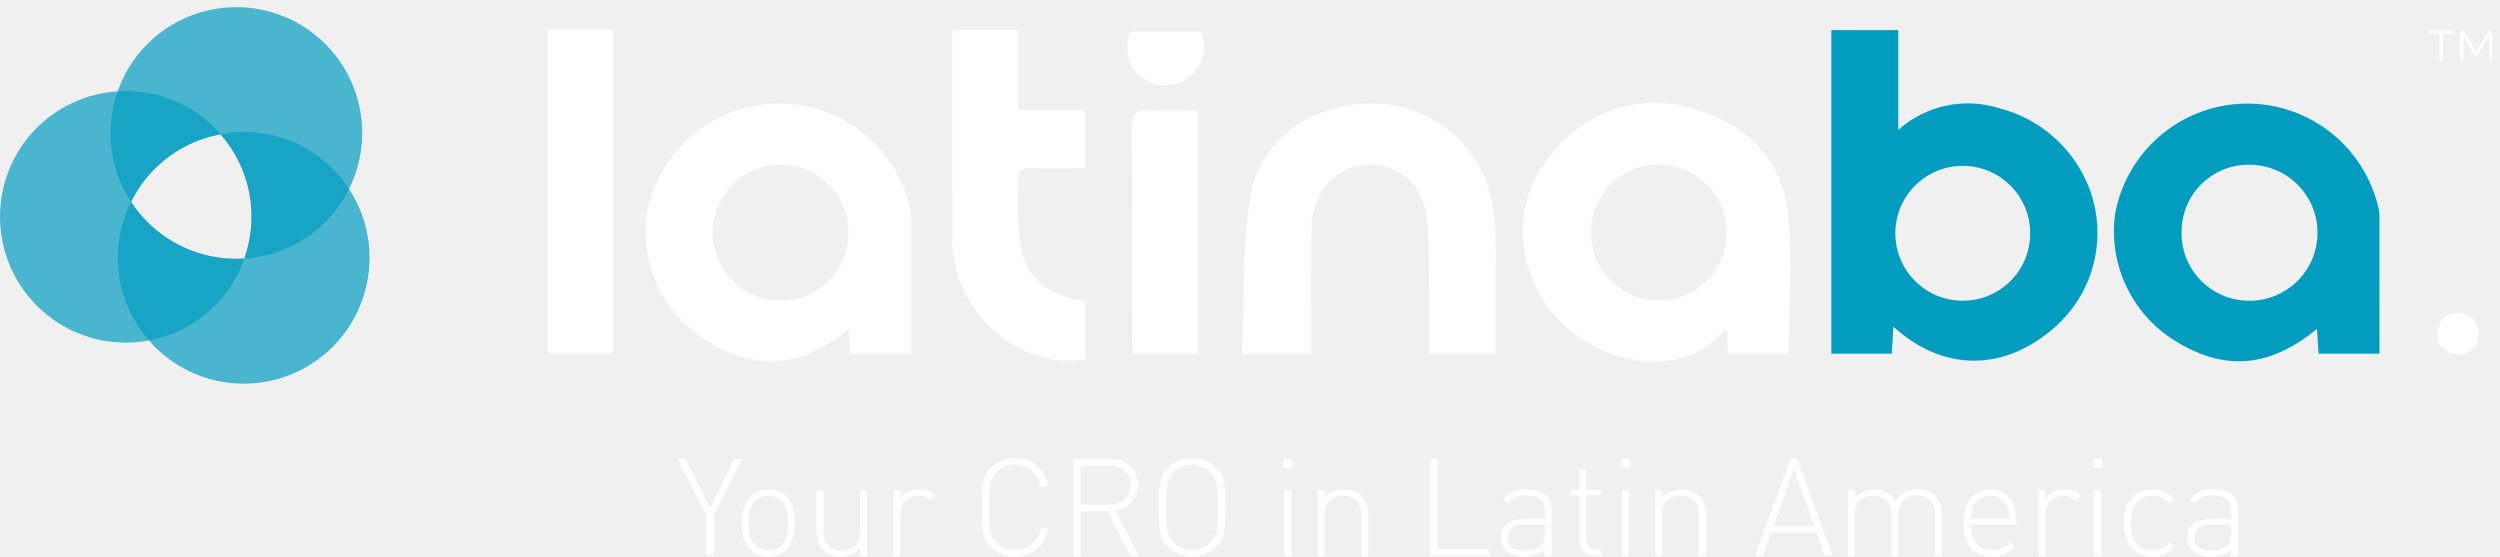
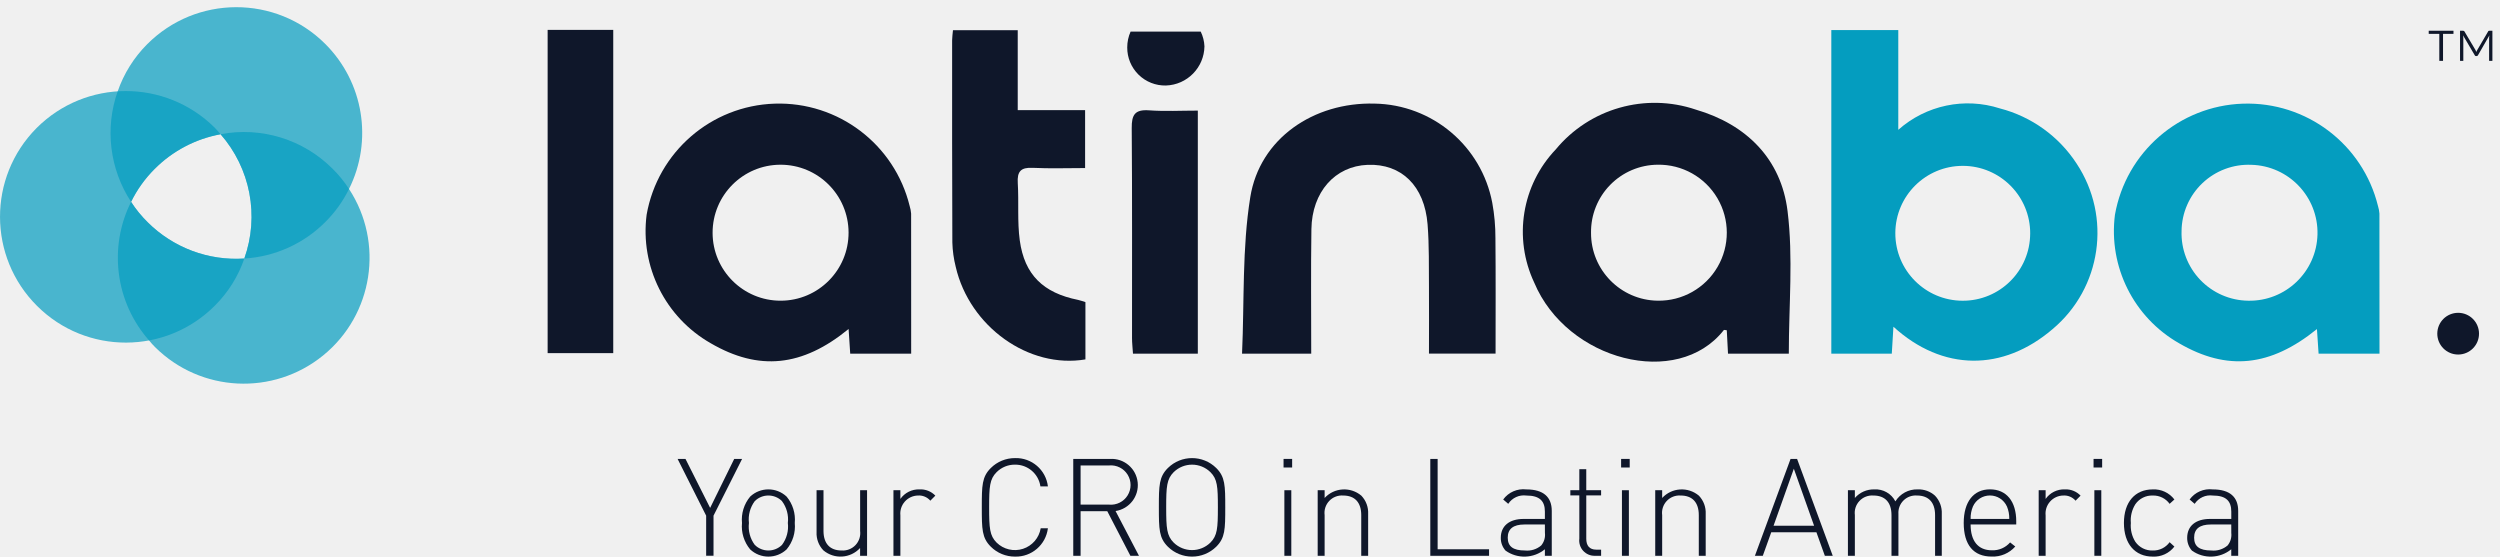
<svg xmlns="http://www.w3.org/2000/svg" width="261.955" height="58.322" viewBox="0 0 261.955 58.322">
  <g transform="translate(-374 -98)">
    <g transform="translate(50.325 -123.583)">
      <g transform="translate(381.057 224.714)">
        <path d="M472.171,255,472,257.821h-6.337V223.915h7.017v10.452a10.966,10.966,0,0,1,10.647-2.243,13.7,13.7,0,0,1,8.036,5.777,13.16,13.16,0,0,1-2.515,17.348C483.638,259.708,477.319,259.693,472.171,255Zm14.331-9.755a7.066,7.066,0,1,0-7.084,7.03A7.055,7.055,0,0,0,486.5,245.247Z" transform="translate(-331.156 -223.895)" fill="#049dbf" />
-         <path d="M401.57,255.817h-6.388l-.169-2.588c-4.856,3.977-9.413,4.423-14.448,1.493a13.523,13.523,0,0,1-6.715-13.47,14.091,14.091,0,0,1,27.564-.9,3.549,3.549,0,0,1,.15.795C401.571,245.975,401.57,250.8,401.57,255.817Zm-13.7-19.8a7.124,7.124,0,0,0,.032,14.248,7.124,7.124,0,1,0-.032-14.248Z" transform="translate(-363.477 -221.888)" fill="#fff" />
-         <path d="M469.612,255.832h-6.371l-.128-2.453c-.131-.011-.281-.061-.314-.019-4.864,6.2-16.432,3.2-19.863-4.977a12.5,12.5,0,0,1,2.254-13.952,13.449,13.449,0,0,1,14.691-4.169c5.311,1.553,8.933,5.184,9.6,10.629C470.085,245.75,469.612,250.742,469.612,255.832Zm-20.723-12.674a7.08,7.08,0,0,0,6.992,7.121,7.125,7.125,0,1,0-.02-14.248A7.034,7.034,0,0,0,448.889,243.158Z" transform="translate(-339.559 -221.903)" fill="#fff" />
+         <path d="M401.57,255.817h-6.388l-.169-2.588c-4.856,3.977-9.413,4.423-14.448,1.493a13.523,13.523,0,0,1-6.715-13.47,14.091,14.091,0,0,1,27.564-.9,3.549,3.549,0,0,1,.15.795C401.571,245.975,401.57,250.8,401.57,255.817Zm-13.7-19.8a7.124,7.124,0,0,0,.032,14.248,7.124,7.124,0,1,0-.032-14.248Z" transform="translate(-363.477 -221.888)" fill="#0f172a" />
+         <path d="M469.612,255.832h-6.371l-.128-2.453c-.131-.011-.281-.061-.314-.019-4.864,6.2-16.432,3.2-19.863-4.977a12.5,12.5,0,0,1,2.254-13.952,13.449,13.449,0,0,1,14.691-4.169c5.311,1.553,8.933,5.184,9.6,10.629C470.085,245.75,469.612,250.742,469.612,255.832Zm-20.723-12.674a7.08,7.08,0,0,0,6.992,7.121,7.125,7.125,0,1,0-.02-14.248A7.034,7.034,0,0,0,448.889,243.158Z" transform="translate(-339.559 -221.903)" fill="#0f172a" />
        <path d="M515.414,255.814h-6.381l-.173-2.577c-4.9,3.966-9.418,4.41-14.443,1.489a13.523,13.523,0,0,1-6.723-13.466,14.091,14.091,0,0,1,27.562-.918,3.478,3.478,0,0,1,.151.795C515.417,245.967,515.414,250.8,515.414,255.814Zm-20.74-12.848a7.077,7.077,0,0,0,6.971,7.3,7.122,7.122,0,0,0,.336-14.24A7.017,7.017,0,0,0,494.674,242.966Z" transform="translate(-323.468 -221.888)" fill="#049dbf" />
-         <path d="M427.225,255.822h-7.249c.246-5.51,0-11.037.861-16.389.985-6.158,6.646-9.99,13.028-9.815a12.772,12.772,0,0,1,12.331,10.4,20.234,20.234,0,0,1,.33,3.706c.039,4,.015,8,.015,12.091h-6.979c0-2.345.016-4.607,0-6.871-.02-2.223.03-4.456-.145-6.668-.319-4.045-2.742-6.379-6.281-6.242-3.414.131-5.837,2.838-5.892,6.742C427.179,247.059,427.225,251.347,427.225,255.822Z" transform="translate(-347.214 -221.893)" fill="#fff" />
-         <path d="M404.371,223.923V232.3h7.059v6.071c-1.838,0-3.672.066-5.5-.024-1.243-.061-1.63.389-1.555,1.591.123,2-.06,4.033.209,6.008.492,3.614,2.47,5.506,6.1,6.236.261.053.512.154.78.237v6c-5.931,1.01-12.137-3.434-13.587-9.686a11.73,11.73,0,0,1-.357-2.564c-.031-7.059-.024-14.118-.023-21.177,0-.32.051-.639.088-1.069Z" transform="translate(-355.113 -223.892)" fill="#fff" />
-         <path d="M366.135,223.9h6.875v33.871h-6.875Z" transform="translate(-366.135 -223.9)" fill="#fff" />
-         <path d="M418.348,255.638h-6.794c-.038-.593-.1-1.118-.1-1.642-.007-7.33.028-14.659-.032-21.989-.012-1.389.323-1.974,1.814-1.866,1.665.122,3.346.028,5.112.028Z" transform="translate(-350.22 -221.711)" fill="#fff" />
-         <path d="M411.425,224.035a4.067,4.067,0,0,0-.351,1.654,3.963,3.963,0,0,0,4.057,3.993,4.171,4.171,0,0,0,4.034-4.107,3.937,3.937,0,0,0-.391-1.541Z" transform="translate(-350.342 -223.853)" fill="#fff" />
+         <path d="M427.225,255.822h-7.249c.246-5.51,0-11.037.861-16.389.985-6.158,6.646-9.99,13.028-9.815a12.772,12.772,0,0,1,12.331,10.4,20.234,20.234,0,0,1,.33,3.706c.039,4,.015,8,.015,12.091h-6.979c0-2.345.016-4.607,0-6.871-.02-2.223.03-4.456-.145-6.668-.319-4.045-2.742-6.379-6.281-6.242-3.414.131-5.837,2.838-5.892,6.742C427.179,247.059,427.225,251.347,427.225,255.822Z" transform="translate(-347.214 -221.893)" fill="#0f172a" />
+         <path d="M404.371,223.923V232.3h7.059v6.071c-1.838,0-3.672.066-5.5-.024-1.243-.061-1.63.389-1.555,1.591.123,2-.06,4.033.209,6.008.492,3.614,2.47,5.506,6.1,6.236.261.053.512.154.78.237v6c-5.931,1.01-12.137-3.434-13.587-9.686a11.73,11.73,0,0,1-.357-2.564c-.031-7.059-.024-14.118-.023-21.177,0-.32.051-.639.088-1.069Z" transform="translate(-355.113 -223.892)" fill="#0f172a" />
+         <path d="M366.135,223.9h6.875v33.871h-6.875Z" transform="translate(-366.135 -223.9)" fill="#0f172a" />
+         <path d="M418.348,255.638h-6.794c-.038-.593-.1-1.118-.1-1.642-.007-7.33.028-14.659-.032-21.989-.012-1.389.323-1.974,1.814-1.866,1.665.122,3.346.028,5.112.028Z" transform="translate(-350.22 -221.711)" fill="#0f172a" />
+         <path d="M411.425,224.035a4.067,4.067,0,0,0-.351,1.654,3.963,3.963,0,0,0,4.057,3.993,4.171,4.171,0,0,0,4.034-4.107,3.937,3.937,0,0,0-.391-1.541Z" transform="translate(-350.342 -223.853)" fill="#0f172a" />
      </g>
-       <text transform="translate(577.63 232.583)" fill="#fff" font-size="11" font-family="Lato-Light, Lato" font-weight="300">
+       <text transform="translate(577.63 232.583)" fill="#0f172a" font-size="11" font-family="Lato-Light, Lato" font-weight="300">
        <tspan x="0" y="0">™</tspan>
      </text>
-       <circle cx="2.186" cy="2.186" r="2.186" transform="translate(579.059 254.36)" fill="#fff" />
+       <circle cx="2.186" cy="2.186" r="2.186" transform="translate(579.059 254.36)" fill="#0f172a" />
      <g transform="translate(323.675 222.341)">
        <path d="M354.74,225.986a13.168,13.168,0,0,1,2.493,15.2,12.882,12.882,0,0,1-2.464,3.441,13.088,13.088,0,0,1-8.509,3.848,13.085,13.085,0,0,0-2.489-13.024,13.074,13.074,0,0,0-6.925,3.653,12.845,12.845,0,0,0-2.45,3.429,13.157,13.157,0,0,1-1.4-11.582,13.024,13.024,0,0,1,3.081-4.925A13.194,13.194,0,0,1,354.74,225.986Z" transform="translate(-320.662 -222.144)" fill="#049dbf" opacity="0.71" />
        <path d="M346.164,232.475a7.989,7.989,0,0,1,.622.7,13.074,13.074,0,0,0-6.925,3.653,12.845,12.845,0,0,0-2.45,3.429,12.45,12.45,0,0,0,1.741,2.138,13.116,13.116,0,0,0,10.124,3.8,12.815,12.815,0,0,1-3.081,4.925,13.171,13.171,0,0,1-18.632.043,13.19,13.19,0,0,1-.055-18.644,13.221,13.221,0,0,1,18.658-.043Z" transform="translate(-323.675 -219.861)" fill="#049dbf" opacity="0.71" />
        <path d="M355.308,235.664a12.523,12.523,0,0,1,1.728,2.124,13.183,13.183,0,0,1-20.33,16.562,8.005,8.005,0,0,1-.623-.695,13.092,13.092,0,0,1-1.884-14.521,12.45,12.45,0,0,0,1.741,2.138,13.116,13.116,0,0,0,10.124,3.8,13.085,13.085,0,0,0-2.489-13.024A13.122,13.122,0,0,1,355.308,235.664Z" transform="translate(-320.464 -218.743)" fill="#049dbf" opacity="0.71" />
      </g>
    </g>
    <g transform="translate(390.109 100.473)">
-       <path d="M58.655,51.533v4.2h-.772v-4.2l-2.992-5.945h.827L58.3,50.72l2.523-5.132h.826Z" transform="translate(0 0.026)" fill="#fff" />
-       <path d="M64.3,54.113a2.792,2.792,0,0,1-3.821,0,3.775,3.775,0,0,1-.856-2.766,3.771,3.771,0,0,1,.856-2.764,2.788,2.788,0,0,1,3.821,0,3.77,3.77,0,0,1,.854,2.764A3.774,3.774,0,0,1,64.3,54.113Zm-.485-5.059a2.026,2.026,0,0,0-2.851,0,3.19,3.19,0,0,0-.613,2.293,3.194,3.194,0,0,0,.613,2.295,2.026,2.026,0,0,0,2.851,0,3.194,3.194,0,0,0,.613-2.295A3.19,3.19,0,0,0,63.811,49.054Z" transform="translate(2.015 0.98)" fill="#fff" />
-       <path d="M69.661,54.757v-.813a2.791,2.791,0,0,1-3.849.242,2.586,2.586,0,0,1-.712-1.91v-4.39h.727v4.262c0,1.326.669,2.054,1.9,2.054a1.826,1.826,0,0,0,1.938-2.054V47.887h.727v6.87Z" transform="translate(4.352 1.006)" fill="#fff" />
-       <path d="M74.613,49.01a1.574,1.574,0,0,0-1.3-.542,1.889,1.889,0,0,0-1.838,2.081v4.235h-.727v-6.87h.727v.911a2.354,2.354,0,0,1,2.01-1,2.146,2.146,0,0,1,1.653.656Z" transform="translate(6.76 0.98)" fill="#fff" />
-       <path d="M80.718,55.849a3.576,3.576,0,0,1-2.537-1.041c-.927-.926-.941-1.824-.941-4.119s.014-3.193.941-4.119a3.577,3.577,0,0,1,2.537-1.043,3.364,3.364,0,0,1,3.449,2.967h-.784a2.662,2.662,0,0,0-2.664-2.281A2.689,2.689,0,0,0,78.792,47c-.726.726-.783,1.509-.783,3.691s.057,2.965.783,3.691a2.739,2.739,0,0,0,4.62-1.5h.754A3.382,3.382,0,0,1,80.718,55.849Z" transform="translate(9.526)" fill="#fff" />
-       <path d="M89.945,55.737l-2.423-4.675H84.728v4.675h-.769V45.588h3.862a2.748,2.748,0,0,1,.571,5.46l2.452,4.69Zm-2.224-9.466H84.728v4.106h2.994a2.061,2.061,0,1,0,0-4.106Z" transform="translate(12.39 0.026)" fill="#fff" />
-       <path d="M96.264,54.808a3.612,3.612,0,0,1-5.075,0c-.926-.926-.941-1.824-.941-4.119s.016-3.193.941-4.119a3.609,3.609,0,0,1,5.075,0c.927.926.941,1.824.941,4.119S97.191,53.882,96.264,54.808ZM95.651,47A2.752,2.752,0,0,0,91.8,47c-.727.726-.784,1.509-.784,3.691s.057,2.965.784,3.691a2.752,2.752,0,0,0,3.848,0c.727-.726.784-1.51.784-3.691S96.378,47.723,95.651,47Z" transform="translate(15.071)" fill="#fff" />
-       <path d="M99.408,46.487v-.9h.9v.9Zm.086,9.251v-6.87h.727v6.87Z" transform="translate(18.976 0.026)" fill="#fff" />
-       <path d="M106.479,54.783V50.522c0-1.326-.669-2.054-1.9-2.054a1.825,1.825,0,0,0-1.938,2.054v4.262h-.727v-6.87h.727v.812a2.791,2.791,0,0,1,3.849-.242,2.582,2.582,0,0,1,.712,1.911v4.39Z" transform="translate(20.046 0.98)" fill="#fff" />
-       <path d="M110.189,55.737V45.588h.769v9.465h5.388v.685Z" transform="translate(23.571 0.026)" fill="#fff" />
-       <path d="M119.988,54.783V54.1a3.394,3.394,0,0,1-4.12.143,1.966,1.966,0,0,1-.5-1.339c0-1.255.9-1.982,2.395-1.982h2.225v-.769c0-1.1-.542-1.683-1.94-1.683a1.961,1.961,0,0,0-1.9.87l-.528-.455a2.61,2.61,0,0,1,2.423-1.057c1.811,0,2.666.814,2.666,2.252v4.705Zm0-3.279H117.85c-1.184,0-1.754.471-1.754,1.383s.556,1.341,1.8,1.341a2.257,2.257,0,0,0,1.71-.529,1.746,1.746,0,0,0,.387-1.311Z" transform="translate(25.779 0.98)" fill="#fff" />
-       <path d="M123.072,55.413a1.6,1.6,0,0,1-1.653-1.8V49.085h-.941v-.542h.941v-2.2h.727v2.2H123.7v.542h-1.553V53.63c0,.713.327,1.141,1.054,1.141h.5v.642Z" transform="translate(27.957 0.35)" fill="#fff" />
-       <path d="M124.208,46.487v-.9h.9v.9Zm.086,9.251v-6.87h.727v6.87Z" transform="translate(29.547 0.026)" fill="#fff" />
-       <path d="M131.278,54.783V50.522c0-1.326-.669-2.054-1.9-2.054a1.825,1.825,0,0,0-1.938,2.054v4.262h-.727v-6.87h.727v.812a2.791,2.791,0,0,1,3.849-.242,2.588,2.588,0,0,1,.712,1.911v4.39Z" transform="translate(30.616 0.98)" fill="#fff" />
-       <path d="M141.365,55.737l-.884-2.466H135.75l-.886,2.466h-.826l3.734-10.149h.685l3.735,10.149Zm-3.249-9.122-2.125,5.972h4.247Z" transform="translate(33.737 0.026)" fill="#fff" />
-       <path d="M150,54.783V50.522c0-1.326-.67-2.054-1.9-2.054a1.808,1.808,0,0,0-1.94,1.925v4.39h-.727V50.522c0-1.326-.669-2.054-1.9-2.054a1.825,1.825,0,0,0-1.938,2.054v4.262h-.727v-6.87h.727v.812a2.609,2.609,0,0,1,2.038-.9,2.334,2.334,0,0,1,2.209,1.255,2.645,2.645,0,0,1,2.338-1.255,2.558,2.558,0,0,1,1.811.656,2.588,2.588,0,0,1,.712,1.911v4.39Z" transform="translate(36.652 0.98)" fill="#fff" />
-       <path d="M150.1,51.5c0,1.739.784,2.708,2.238,2.708a2.394,2.394,0,0,0,1.9-.826l.542.428a3.118,3.118,0,0,1-2.48,1.054c-1.9,0-2.922-1.227-2.922-3.521,0-2.209,1.027-3.521,2.751-3.521s2.753,1.255,2.753,3.35V51.5Zm3.807-1.881a1.952,1.952,0,0,0-3.564,0,3.178,3.178,0,0,0-.242,1.3h4.049A3.2,3.2,0,0,0,153.911,49.623Z" transform="translate(40.275 0.98)" fill="#fff" />
-       <path d="M158.749,49.01a1.573,1.573,0,0,0-1.3-.542,1.888,1.888,0,0,0-1.838,2.081v4.235h-.727v-6.87h.727v.911a2.351,2.351,0,0,1,2.01-1,2.148,2.148,0,0,1,1.653.656Z" transform="translate(42.624 0.98)" fill="#fff" />
-       <path d="M158.916,46.487v-.9h.9v.9ZM159,55.737v-6.87h.727v6.87Z" transform="translate(44.342 0.026)" fill="#fff" />
-       <path d="M164.169,54.869c-1.868,0-3.022-1.341-3.022-3.521s1.154-3.521,3.022-3.521a2.685,2.685,0,0,1,2.266,1.057l-.5.455a2.1,2.1,0,0,0-1.767-.87,2.125,2.125,0,0,0-1.824.913,3.179,3.179,0,0,0-.472,1.967,3.187,3.187,0,0,0,.472,1.968,2.128,2.128,0,0,0,1.824.913,2.1,2.1,0,0,0,1.767-.871l.5.458A2.689,2.689,0,0,1,164.169,54.869Z" transform="translate(45.293 0.98)" fill="#fff" />
-       <path d="M170.413,54.783V54.1a3.392,3.392,0,0,1-4.119.143,1.966,1.966,0,0,1-.5-1.339c0-1.255.9-1.982,2.4-1.982h2.222v-.769c0-1.1-.541-1.683-1.938-1.683a1.959,1.959,0,0,0-1.9.87l-.528-.455a2.61,2.61,0,0,1,2.423-1.057c1.811,0,2.666.814,2.666,2.252v4.705Zm0-3.279h-2.138c-1.184,0-1.753.471-1.753,1.383s.556,1.341,1.8,1.341a2.26,2.26,0,0,0,1.71-.529,1.752,1.752,0,0,0,.384-1.311Z" transform="translate(47.274 0.98)" fill="#fff" />
+       <path d="M58.655,51.533v4.2h-.772v-4.2l-2.992-5.945h.827L58.3,50.72l2.523-5.132h.826Z" transform="translate(0 0.026)" fill="#0f172a" />
+       <path d="M64.3,54.113a2.792,2.792,0,0,1-3.821,0,3.775,3.775,0,0,1-.856-2.766,3.771,3.771,0,0,1,.856-2.764,2.788,2.788,0,0,1,3.821,0,3.77,3.77,0,0,1,.854,2.764A3.774,3.774,0,0,1,64.3,54.113Zm-.485-5.059a2.026,2.026,0,0,0-2.851,0,3.19,3.19,0,0,0-.613,2.293,3.194,3.194,0,0,0,.613,2.295,2.026,2.026,0,0,0,2.851,0,3.194,3.194,0,0,0,.613-2.295A3.19,3.19,0,0,0,63.811,49.054Z" transform="translate(2.015 0.98)" fill="#0f172a" />
+       <path d="M69.661,54.757v-.813a2.791,2.791,0,0,1-3.849.242,2.586,2.586,0,0,1-.712-1.91v-4.39h.727v4.262c0,1.326.669,2.054,1.9,2.054a1.826,1.826,0,0,0,1.938-2.054V47.887h.727v6.87Z" transform="translate(4.352 1.006)" fill="#0f172a" />
+       <path d="M74.613,49.01a1.574,1.574,0,0,0-1.3-.542,1.889,1.889,0,0,0-1.838,2.081v4.235h-.727v-6.87h.727v.911a2.354,2.354,0,0,1,2.01-1,2.146,2.146,0,0,1,1.653.656Z" transform="translate(6.76 0.98)" fill="#0f172a" />
+       <path d="M80.718,55.849a3.576,3.576,0,0,1-2.537-1.041c-.927-.926-.941-1.824-.941-4.119s.014-3.193.941-4.119a3.577,3.577,0,0,1,2.537-1.043,3.364,3.364,0,0,1,3.449,2.967h-.784a2.662,2.662,0,0,0-2.664-2.281A2.689,2.689,0,0,0,78.792,47c-.726.726-.783,1.509-.783,3.691s.057,2.965.783,3.691a2.739,2.739,0,0,0,4.62-1.5h.754A3.382,3.382,0,0,1,80.718,55.849Z" transform="translate(9.526)" fill="#0f172a" />
+       <path d="M89.945,55.737l-2.423-4.675H84.728v4.675h-.769V45.588h3.862a2.748,2.748,0,0,1,.571,5.46l2.452,4.69Zm-2.224-9.466H84.728v4.106h2.994a2.061,2.061,0,1,0,0-4.106Z" transform="translate(12.39 0.026)" fill="#0f172a" />
+       <path d="M96.264,54.808a3.612,3.612,0,0,1-5.075,0c-.926-.926-.941-1.824-.941-4.119s.016-3.193.941-4.119a3.609,3.609,0,0,1,5.075,0c.927.926.941,1.824.941,4.119S97.191,53.882,96.264,54.808ZM95.651,47A2.752,2.752,0,0,0,91.8,47c-.727.726-.784,1.509-.784,3.691s.057,2.965.784,3.691a2.752,2.752,0,0,0,3.848,0c.727-.726.784-1.51.784-3.691S96.378,47.723,95.651,47Z" transform="translate(15.071)" fill="#0f172a" />
+       <path d="M99.408,46.487v-.9h.9v.9Zm.086,9.251v-6.87h.727v6.87Z" transform="translate(18.976 0.026)" fill="#0f172a" />
+       <path d="M106.479,54.783V50.522c0-1.326-.669-2.054-1.9-2.054a1.825,1.825,0,0,0-1.938,2.054v4.262h-.727v-6.87h.727v.812a2.791,2.791,0,0,1,3.849-.242,2.582,2.582,0,0,1,.712,1.911v4.39Z" transform="translate(20.046 0.98)" fill="#0f172a" />
+       <path d="M110.189,55.737V45.588h.769v9.465h5.388v.685Z" transform="translate(23.571 0.026)" fill="#0f172a" />
+       <path d="M119.988,54.783V54.1a3.394,3.394,0,0,1-4.12.143,1.966,1.966,0,0,1-.5-1.339c0-1.255.9-1.982,2.395-1.982h2.225v-.769c0-1.1-.542-1.683-1.94-1.683a1.961,1.961,0,0,0-1.9.87l-.528-.455a2.61,2.61,0,0,1,2.423-1.057c1.811,0,2.666.814,2.666,2.252v4.705Zm0-3.279H117.85c-1.184,0-1.754.471-1.754,1.383s.556,1.341,1.8,1.341a2.257,2.257,0,0,0,1.71-.529,1.746,1.746,0,0,0,.387-1.311Z" transform="translate(25.779 0.98)" fill="#0f172a" />
+       <path d="M123.072,55.413a1.6,1.6,0,0,1-1.653-1.8V49.085h-.941v-.542h.941v-2.2h.727v2.2H123.7v.542h-1.553V53.63c0,.713.327,1.141,1.054,1.141h.5v.642Z" transform="translate(27.957 0.35)" fill="#0f172a" />
+       <path d="M124.208,46.487v-.9h.9v.9Zm.086,9.251v-6.87h.727v6.87Z" transform="translate(29.547 0.026)" fill="#0f172a" />
+       <path d="M131.278,54.783V50.522c0-1.326-.669-2.054-1.9-2.054a1.825,1.825,0,0,0-1.938,2.054v4.262h-.727v-6.87h.727v.812a2.791,2.791,0,0,1,3.849-.242,2.588,2.588,0,0,1,.712,1.911v4.39Z" transform="translate(30.616 0.98)" fill="#0f172a" />
+       <path d="M141.365,55.737l-.884-2.466H135.75l-.886,2.466h-.826l3.734-10.149h.685l3.735,10.149Zm-3.249-9.122-2.125,5.972h4.247Z" transform="translate(33.737 0.026)" fill="#0f172a" />
+       <path d="M150,54.783V50.522c0-1.326-.67-2.054-1.9-2.054a1.808,1.808,0,0,0-1.94,1.925v4.39h-.727V50.522c0-1.326-.669-2.054-1.9-2.054a1.825,1.825,0,0,0-1.938,2.054v4.262h-.727v-6.87h.727v.812a2.609,2.609,0,0,1,2.038-.9,2.334,2.334,0,0,1,2.209,1.255,2.645,2.645,0,0,1,2.338-1.255,2.558,2.558,0,0,1,1.811.656,2.588,2.588,0,0,1,.712,1.911v4.39Z" transform="translate(36.652 0.98)" fill="#0f172a" />
+       <path d="M150.1,51.5c0,1.739.784,2.708,2.238,2.708a2.394,2.394,0,0,0,1.9-.826l.542.428a3.118,3.118,0,0,1-2.48,1.054c-1.9,0-2.922-1.227-2.922-3.521,0-2.209,1.027-3.521,2.751-3.521s2.753,1.255,2.753,3.35V51.5Zm3.807-1.881a1.952,1.952,0,0,0-3.564,0,3.178,3.178,0,0,0-.242,1.3h4.049A3.2,3.2,0,0,0,153.911,49.623Z" transform="translate(40.275 0.98)" fill="#0f172a" />
+       <path d="M158.749,49.01a1.573,1.573,0,0,0-1.3-.542,1.888,1.888,0,0,0-1.838,2.081v4.235h-.727v-6.87h.727v.911a2.351,2.351,0,0,1,2.01-1,2.148,2.148,0,0,1,1.653.656Z" transform="translate(42.624 0.98)" fill="#0f172a" />
+       <path d="M158.916,46.487v-.9h.9v.9ZM159,55.737v-6.87h.727v6.87Z" transform="translate(44.342 0.026)" fill="#0f172a" />
+       <path d="M164.169,54.869c-1.868,0-3.022-1.341-3.022-3.521s1.154-3.521,3.022-3.521a2.685,2.685,0,0,1,2.266,1.057l-.5.455a2.1,2.1,0,0,0-1.767-.87,2.125,2.125,0,0,0-1.824.913,3.179,3.179,0,0,0-.472,1.967,3.187,3.187,0,0,0,.472,1.968,2.128,2.128,0,0,0,1.824.913,2.1,2.1,0,0,0,1.767-.871l.5.458A2.689,2.689,0,0,1,164.169,54.869Z" transform="translate(45.293 0.98)" fill="#0f172a" />
+       <path d="M170.413,54.783V54.1a3.392,3.392,0,0,1-4.119.143,1.966,1.966,0,0,1-.5-1.339c0-1.255.9-1.982,2.4-1.982h2.222v-.769c0-1.1-.541-1.683-1.938-1.683a1.959,1.959,0,0,0-1.9.87l-.528-.455a2.61,2.61,0,0,1,2.423-1.057c1.811,0,2.666.814,2.666,2.252v4.705Zm0-3.279h-2.138c-1.184,0-1.753.471-1.753,1.383s.556,1.341,1.8,1.341a2.26,2.26,0,0,0,1.71-.529,1.752,1.752,0,0,0,.384-1.311Z" transform="translate(47.274 0.98)" fill="#0f172a" />
    </g>
  </g>
</svg>
